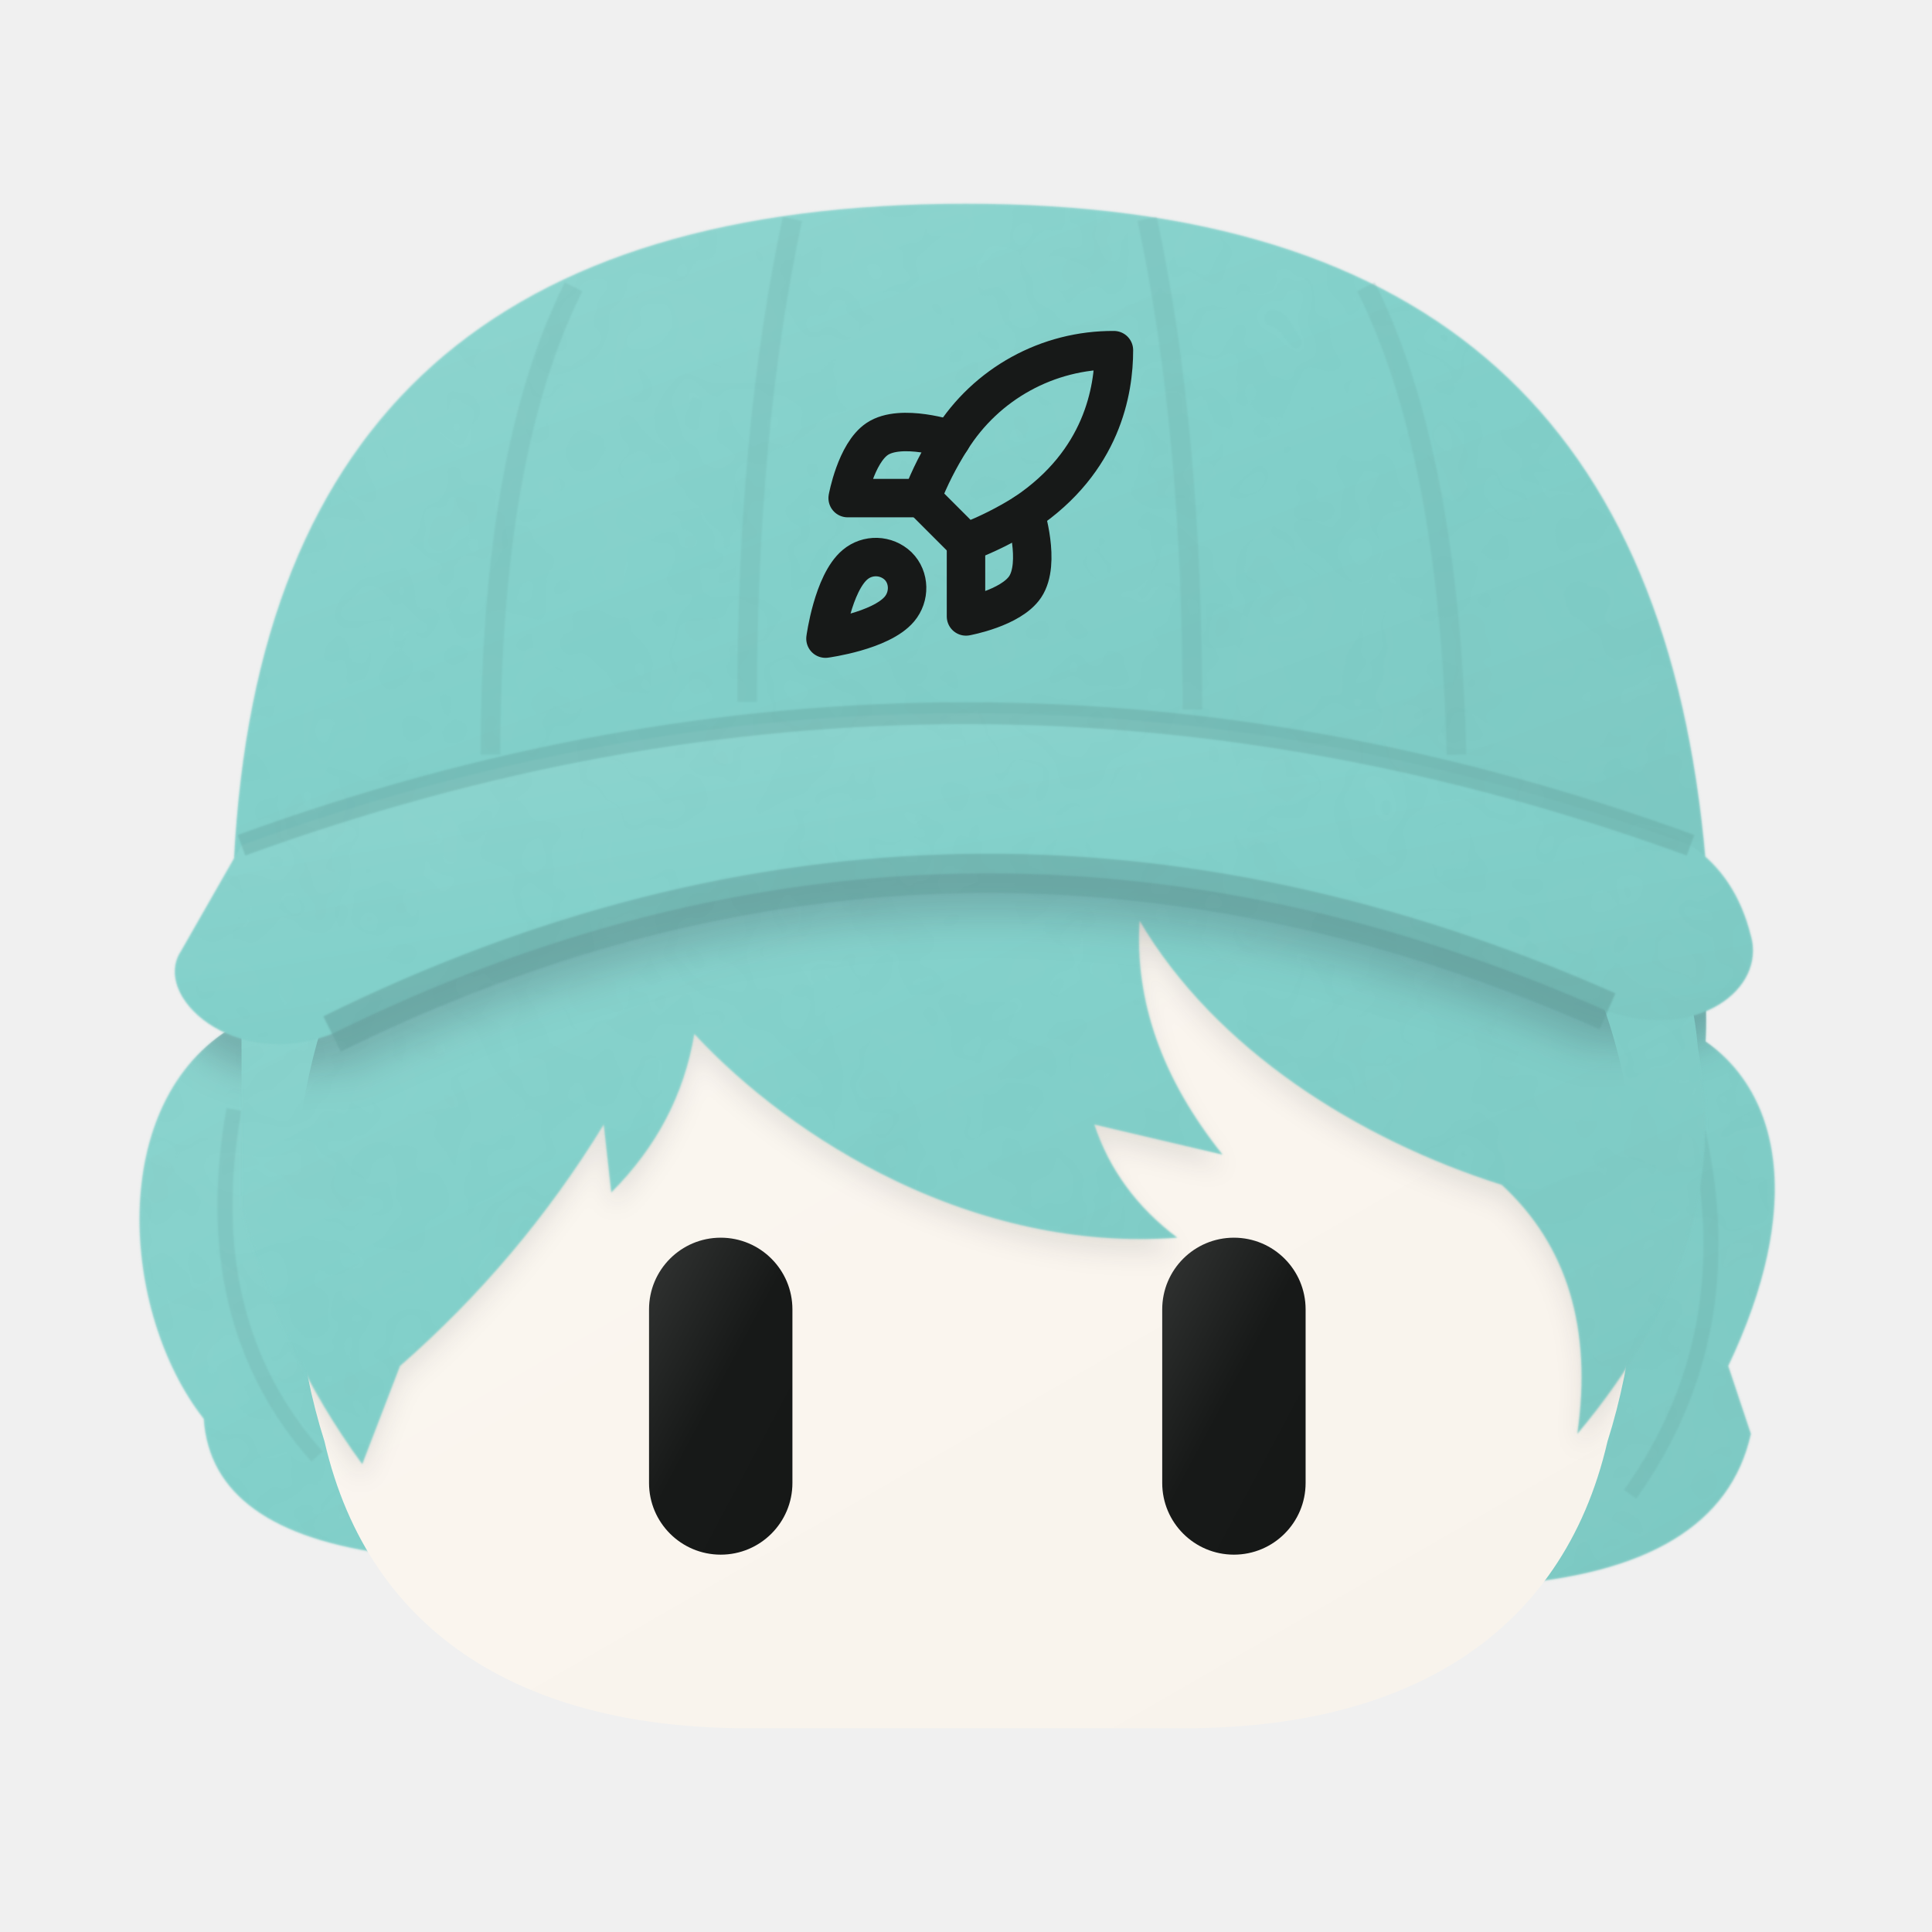
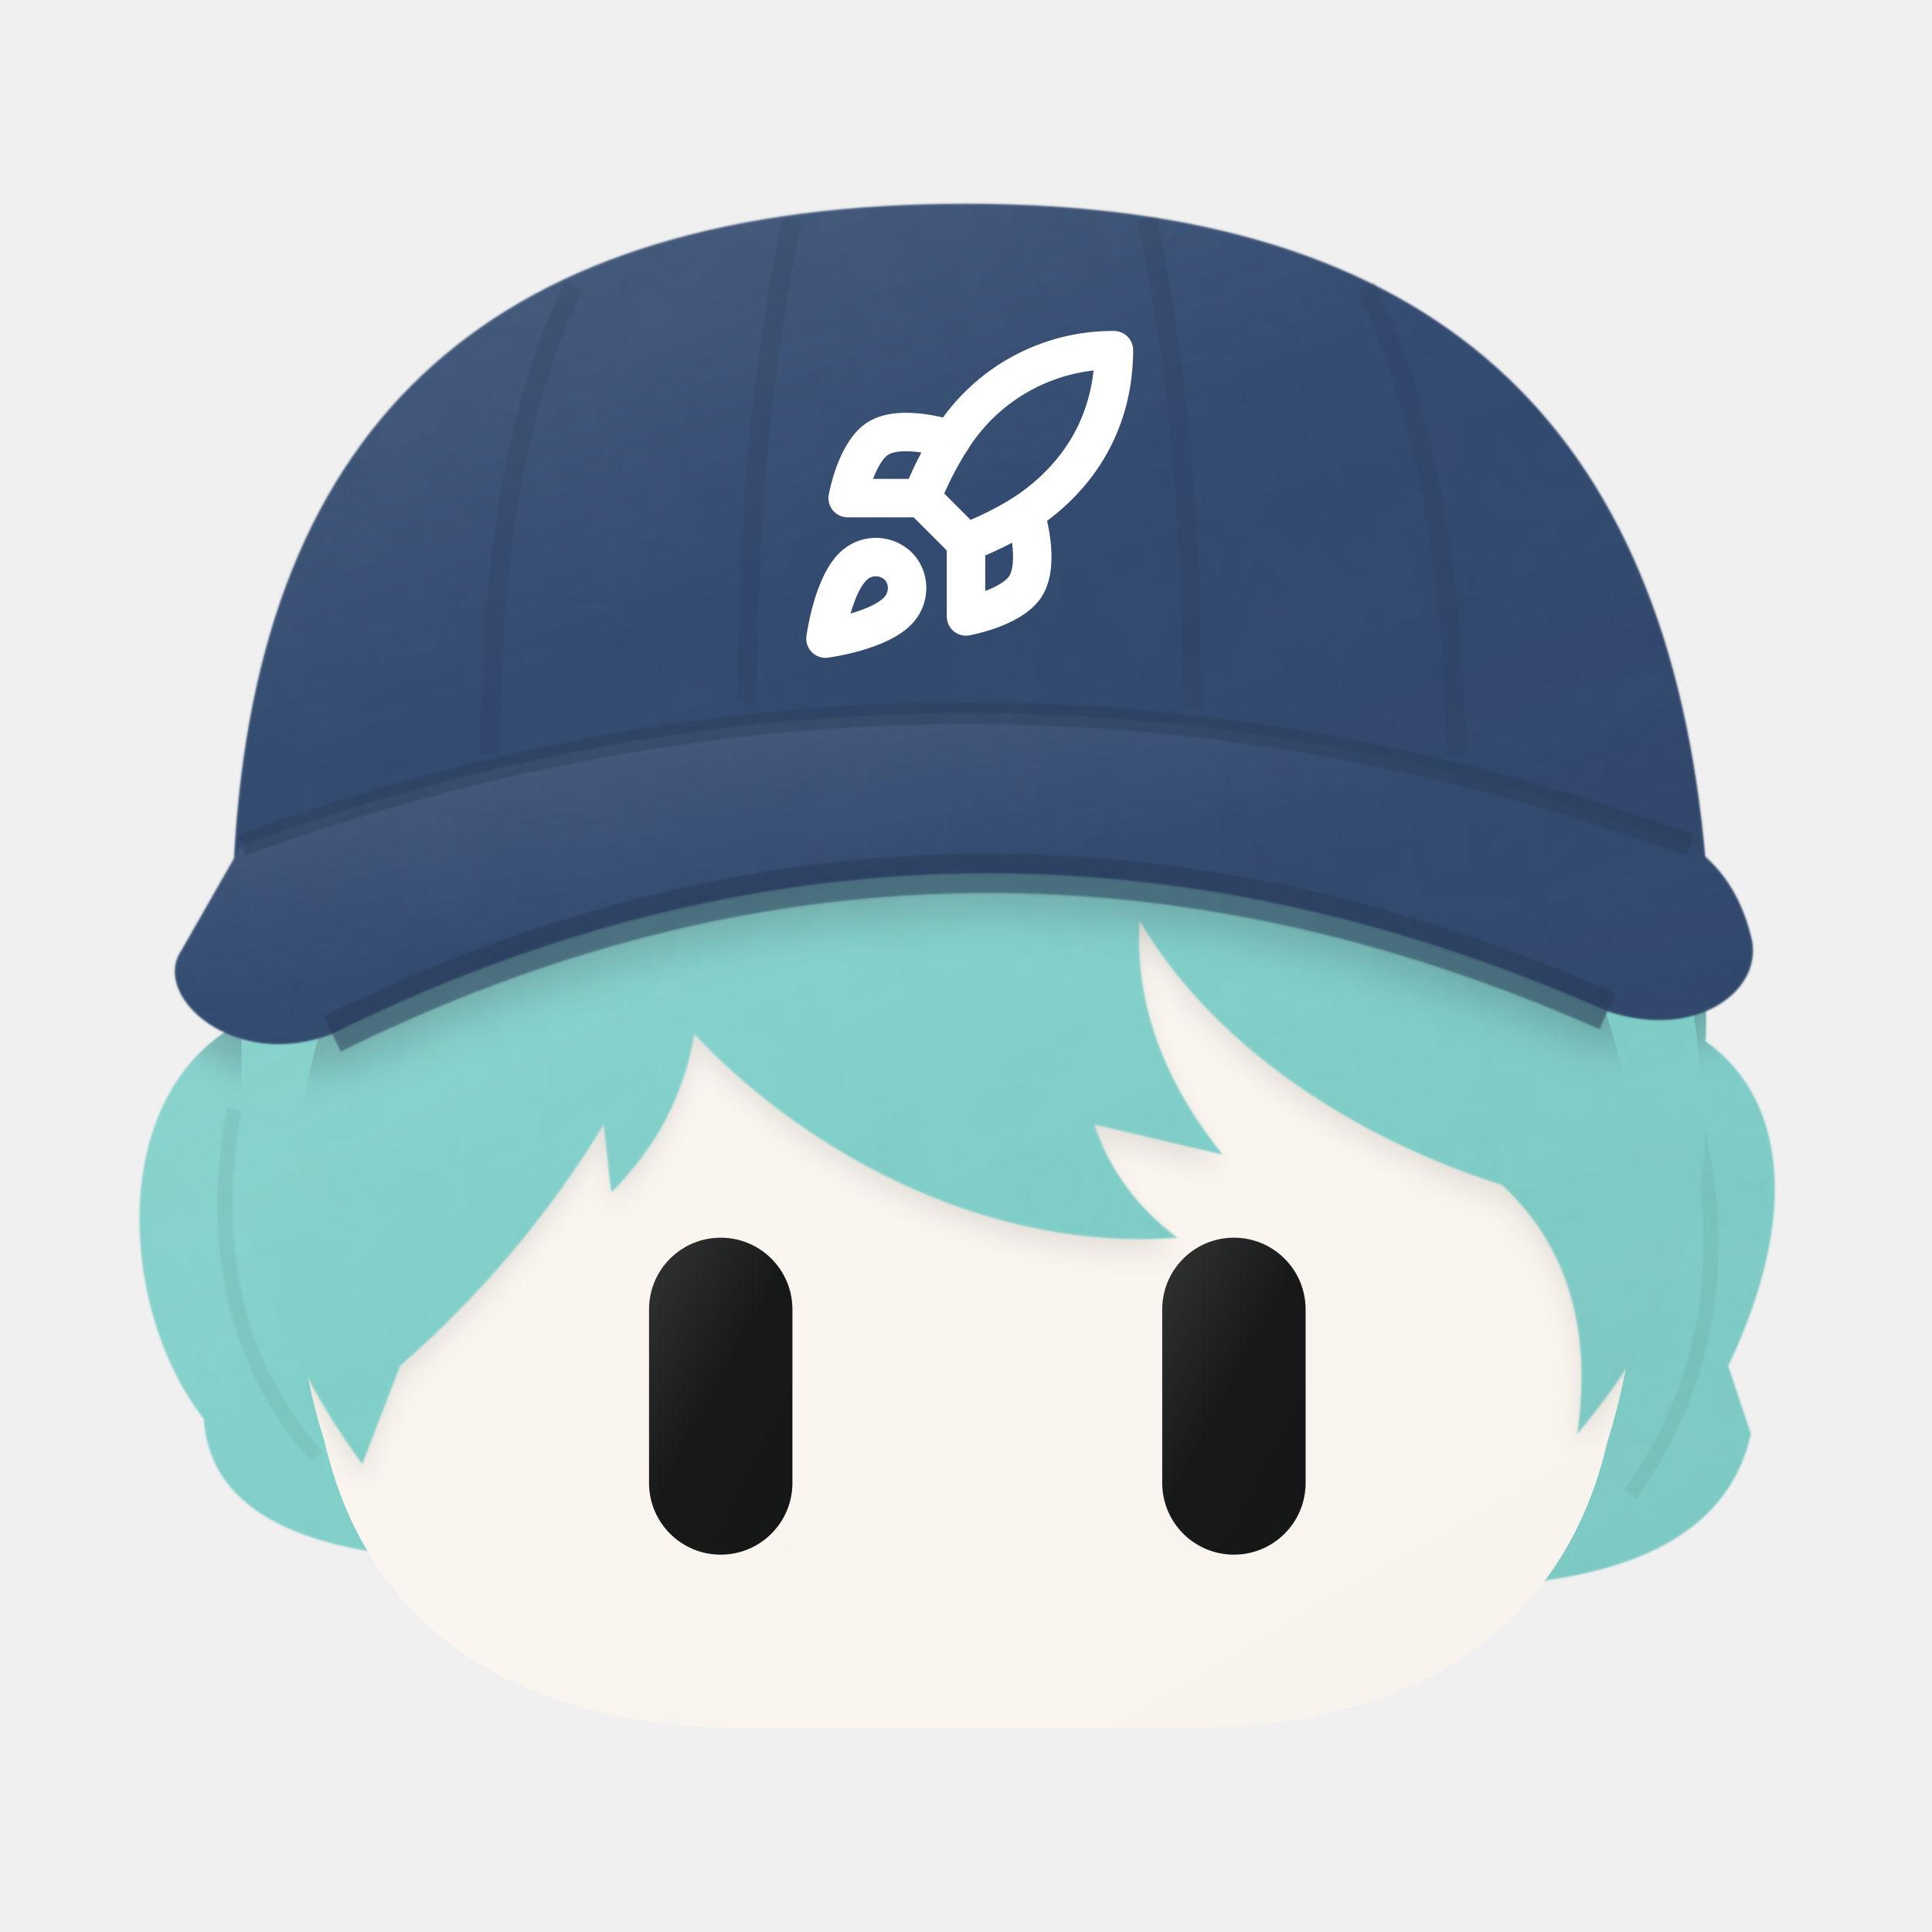
<svg xmlns="http://www.w3.org/2000/svg" viewBox="0 0 256 256" width="256" height="256" role="img">
  <defs>
    <clipPath id="avatar-contact-receiver-fringe-hair-sweep-face-round" clipPathUnits="userSpaceOnUse">
      <path d="M48 124C38 140 36 169 43 191C49 217 70 229 99 229H157C186 229 207 217 213 191C220 169 218 140 208 124C185 105 71 105 48 124Z" fill="#000000" />
    </clipPath>
    <filter id="avatar-contact-shadow-fringe-hair-sweep-face-round" filterUnits="userSpaceOnUse" x="0" y="0" width="256" height="256" color-interpolation-filters="sRGB">
      <feGaussianBlur in="SourceAlpha" stdDeviation="1.6" />
      <feOffset dy="2" result="contact-alpha" />
      <feFlood flood-color="#201a28" flood-opacity="0.09" />
      <feComposite in2="contact-alpha" operator="in" />
    </filter>
    <clipPath id="avatar-contact-receiver-hat-hat-cap-hair-sweep-hair-sweep-back-face-round" clipPathUnits="userSpaceOnUse">
      <path d="M48 124C38 140 36 169 43 191C49 217 70 229 99 229H157C186 229 207 217 213 191C220 169 218 140 208 124C185 105 71 105 48 124Z" fill="#000000" />
      <path d="M32 137C30 107 64 86 126 85C184 84 222 103 225 139Q230 165 209 190Q212 169 199 157C180 151 161 139 151 122Q150 138 162 153L145 149Q148 158 156 164C129 166 105 151 92 137Q90 149 81 158L80 149Q69 167 53 181L48 194Q37 179 32 160Z" fill="#000000" />
      <path d="M31 136C14 146 16 174 27 188Q28 203 52 206C87 222 173 224 199 210Q228 208 232 190L229 181C239 160 236 145 226 138C228 99 186 82 128 83C72 83 41 103 31 136Z" fill="#000000" />
      <path d="M31 147Q26 175 42 193M225 150Q231 177 216 198" fill="none" stroke="#000000" stroke-width="2" stroke-opacity="0.23" />
    </clipPath>
    <filter id="avatar-contact-shadow-hat-hat-cap-hair-sweep-hair-sweep-back-face-round" filterUnits="userSpaceOnUse" x="0" y="0" width="256" height="256" color-interpolation-filters="sRGB">
      <feGaussianBlur in="SourceAlpha" stdDeviation="2.4" />
      <feOffset dy="4" result="contact-alpha" />
      <feFlood flood-color="#201a28" flood-opacity="0.19" />
      <feComposite in2="contact-alpha" operator="in" />
    </filter>
    <filter id="avatar-soft-material-v1" x="-2%" y="-2%" width="104%" height="104%" color-interpolation-filters="sRGB">
      <feTurbulence type="fractalNoise" baseFrequency="0.08" numOctaves="3" seed="17" result="grain" />
      <feColorMatrix in="grain" type="matrix" values="0.213 0.715 0.072 0 0 0.213 0.715 0.072 0 0 0.213 0.715 0.072 0 0 0 0 0 0.03 0" result="faint-grain" />
      <feComposite in="faint-grain" in2="SourceGraphic" operator="in" result="clipped-grain" />
      <feBlend in="SourceGraphic" in2="clipped-grain" mode="soft-light" result="material" />
      <feGaussianBlur in="material" stdDeviation="0.16" />
    </filter>
    <linearGradient id="avatar-face-faf5ee" x1="0%" y1="0%" x2="85%" y2="100%">
      <stop offset="0%" stop-color="#fbf8f2" />
      <stop offset="52%" stop-color="#faf5ee" />
      <stop offset="100%" stop-color="#f8f3ec" />
    </linearGradient>
    <linearGradient id="avatar-hair-82d0ca" x1="0%" y1="0%" x2="85%" y2="100%">
      <stop offset="0%" stop-color="#91d6d0" />
      <stop offset="52%" stop-color="#82d0ca" />
      <stop offset="100%" stop-color="#7dc9c3" />
    </linearGradient>
-     <linearGradient id="avatar-hat-82d0ca" x1="0%" y1="0%" x2="85%" y2="100%">
-       <stop offset="0%" stop-color="#91d6d0" />
-       <stop offset="52%" stop-color="#82d0ca" />
-       <stop offset="100%" stop-color="#7dc9c3" />
+     <linearGradient id="avatar-hat-334b70" x1="0%" y1="0%" x2="85%" y2="100%">
+       <stop offset="0%" stop-color="#4b6181" />
+       <stop offset="52%" stop-color="#334b70" />
+       <stop offset="100%" stop-color="#31486c" />
    </linearGradient>
    <linearGradient id="avatar-eyes-171918" x1="0%" y1="0%" x2="85%" y2="100%">
      <stop offset="0%" stop-color="#333534" />
      <stop offset="52%" stop-color="#171918" />
      <stop offset="100%" stop-color="#161817" />
    </linearGradient>
    <linearGradient id="avatar-badge-ffffff" x1="0%" y1="0%" x2="85%" y2="100%">
      <stop offset="0%" stop-color="#ffffff" />
      <stop offset="52%" stop-color="#ffffff" />
      <stop offset="100%" stop-color="#f6f6f6" />
    </linearGradient>
  </defs>
  <g color="#65a29e" filter="url(#avatar-soft-material-v1)">
    <path d="M31 136C14 146 16 174 27 188Q28 203 52 206C87 222 173 224 199 210Q228 208 232 190L229 181C239 160 236 145 226 138C228 99 186 82 128 83C72 83 41 103 31 136Z" fill="url(#avatar-hair-82d0ca)" />
    <path d="M31 147Q26 175 42 193M225 150Q231 177 216 198" fill="none" stroke="#65a29e" stroke-width="2" stroke-opacity="0.23" />
  </g>
  <g color="url(#avatar-face-faf5ee)">
    <path d="M48 124C38 140 36 169 43 191C49 217 70 229 99 229H157C186 229 207 217 213 191C220 169 218 140 208 124C185 105 71 105 48 124Z" fill="url(#avatar-face-faf5ee)" />
  </g>
  <g data-layer="contact-shadow-fringe-hair-sweep-face-round" clip-path="url(#avatar-contact-receiver-fringe-hair-sweep-face-round)">
    <g filter="url(#avatar-contact-shadow-fringe-hair-sweep-face-round)">
      <g color="#000000">
        <path d="M32 137C30 107 64 86 126 85C184 84 222 103 225 139Q230 165 209 190Q212 169 199 157C180 151 161 139 151 122Q150 138 162 153L145 149Q148 158 156 164C129 166 105 151 92 137Q90 149 81 158L80 149Q69 167 53 181L48 194Q37 179 32 160Z" fill="#000000" />
      </g>
    </g>
  </g>
  <g color="#65a29e" filter="url(#avatar-soft-material-v1)">
    <path d="M32 137C30 107 64 86 126 85C184 84 222 103 225 139Q230 165 209 190Q212 169 199 157C180 151 161 139 151 122Q150 138 162 153L145 149Q148 158 156 164C129 166 105 151 92 137Q90 149 81 158L80 149Q69 167 53 181L48 194Q37 179 32 160Z" fill="url(#avatar-hair-82d0ca)" />
  </g>
  <g data-layer="contact-shadow-hat-hat-cap-hair-sweep-hair-sweep-back-face-round" clip-path="url(#avatar-contact-receiver-hat-hat-cap-hair-sweep-hair-sweep-back-face-round)">
    <g filter="url(#avatar-contact-shadow-hat-hat-cap-hair-sweep-hair-sweep-back-face-round)">
      <g color="#000000">
        <path d="M31 114C34 55 66 27 128 27C190 27 221 56 226 114Q128 86 31 114Z" fill="#000000" />
        <path d="M76 38Q65 60 65 100M105 29Q99 57 99 93M152 29Q158 57 158 94M181 38Q192 60 193 100" fill="none" stroke="#000000" stroke-width="2.6" stroke-opacity="0.21" />
        <path d="M32 112Q128 77 224 112Q230 116 232 124C234 131 225 138 213 134Q127 96 44 137C31 142 20 132 24 126Z" fill="#000000" />
        <path d="M44 137Q127 96 213 134" fill="none" stroke="#000000" stroke-width="5.2" stroke-opacity="0.55" />
        <path d="M32 112Q128 77 224 112" fill="none" stroke="#000000" stroke-width="2.9" stroke-opacity="0.4" />
      </g>
    </g>
  </g>
-   <g color="#65a29e" filter="url(#avatar-soft-material-v1)">
-     <path d="M31 114C34 55 66 27 128 27C190 27 221 56 226 114Q128 86 31 114Z" fill="url(#avatar-hat-82d0ca)" />
-     <path d="M76 38Q65 60 65 100M105 29Q99 57 99 93M152 29Q158 57 158 94M181 38Q192 60 193 100" fill="none" stroke="#65a29e" stroke-width="2.6" stroke-opacity="0.21" />
-     <path d="M32 112Q128 77 224 112Q230 116 232 124C234 131 225 138 213 134Q127 96 44 137C31 142 20 132 24 126Z" fill="url(#avatar-hat-82d0ca)" />
-     <path d="M44 137Q127 96 213 134" fill="none" stroke="#65a29e" stroke-width="5.2" stroke-opacity="0.55" />
-     <path d="M32 112Q128 77 224 112" fill="none" stroke="#65a29e" stroke-width="2.9" stroke-opacity="0.4" />
+   <g color="#283b57" filter="url(#avatar-soft-material-v1)">
+     <path d="M31 114C34 55 66 27 128 27C190 27 221 56 226 114Q128 86 31 114Z" fill="url(#avatar-hat-334b70)" />
+     <path d="M76 38Q65 60 65 100M105 29Q99 57 99 93M152 29Q158 57 158 94M181 38Q192 60 193 100" fill="none" stroke="#283b57" stroke-width="2.6" stroke-opacity="0.21" />
+     <path d="M32 112Q128 77 224 112Q230 116 232 124C234 131 225 138 213 134Q127 96 44 137C31 142 20 132 24 126Z" fill="url(#avatar-hat-334b70)" />
+     <path d="M44 137Q127 96 213 134" fill="none" stroke="#283b57" stroke-width="5.2" stroke-opacity="0.55" />
+     <path d="M32 112Q128 77 224 112" fill="none" stroke="#283b57" stroke-width="2.9" stroke-opacity="0.4" />
  </g>
  <g data-layer="hat-badge" transform="translate(128 66) rotate(0) scale(0.84) translate(-128 -64)">
    <g transform="translate(128 64) scale(0.21875) translate(-128 -128)">
-       <g color="#171918">
-         <path d="M12 15v5s3.03-.55 4-2c1.08-1.62 0-5 0-5" fill="none" stroke="#171918" stroke-width="2.6" stroke-linecap="round" stroke-linejoin="round" transform="scale(10.66667)" />
-         <path d="M4.5 16.5c-1.5 1.26-2 5-2 5s3.74-.5 5-2c.71-.84.7-2.13-.09-2.91a2.18 2.18 0 0 0-2.91-.09" fill="none" stroke="#171918" stroke-width="2.6" stroke-linecap="round" stroke-linejoin="round" transform="scale(10.66667)" />
-         <path d="M9 12a22 22 0 0 1 2-3.95A12.88 12.88 0 0 1 22 2c0 2.72-.78 7.5-6 11a22.4 22.4 0 0 1-4 2z" fill="none" stroke="#171918" stroke-width="2.6" stroke-linecap="round" stroke-linejoin="round" transform="scale(10.66667)" />
-         <path d="M9 12H4s.55-3.03 2-4c1.62-1.08 5 .05 5 .05" fill="none" stroke="#171918" stroke-width="2.6" stroke-linecap="round" stroke-linejoin="round" transform="scale(10.66667)" />
+       <g color="#ffffff">
+         <path d="M12 15v5s3.03-.55 4-2c1.08-1.62 0-5 0-5" fill="none" stroke="#ffffff" stroke-width="2.6" stroke-linecap="round" stroke-linejoin="round" transform="scale(10.66667)" />
+         <path d="M4.5 16.5c-1.5 1.26-2 5-2 5s3.74-.5 5-2c.71-.84.7-2.13-.09-2.91a2.18 2.18 0 0 0-2.91-.09" fill="none" stroke="#ffffff" stroke-width="2.6" stroke-linecap="round" stroke-linejoin="round" transform="scale(10.66667)" />
+         <path d="M9 12a22 22 0 0 1 2-3.95A12.88 12.88 0 0 1 22 2c0 2.72-.78 7.5-6 11a22.4 22.4 0 0 1-4 2z" fill="none" stroke="#ffffff" stroke-width="2.6" stroke-linecap="round" stroke-linejoin="round" transform="scale(10.66667)" />
+         <path d="M9 12H4s.55-3.03 2-4c1.62-1.08 5 .05 5 .05" fill="none" stroke="#ffffff" stroke-width="2.6" stroke-linecap="round" stroke-linejoin="round" transform="scale(10.66667)" />
      </g>
    </g>
  </g>
  <g data-layer="state" data-state="idle">
    <rect x="86" y="164" width="19" height="42" rx="9.5" fill="url(#avatar-eyes-171918)" />
    <rect x="154" y="164" width="19" height="42" rx="9.5" fill="url(#avatar-eyes-171918)" />
  </g>
</svg>
